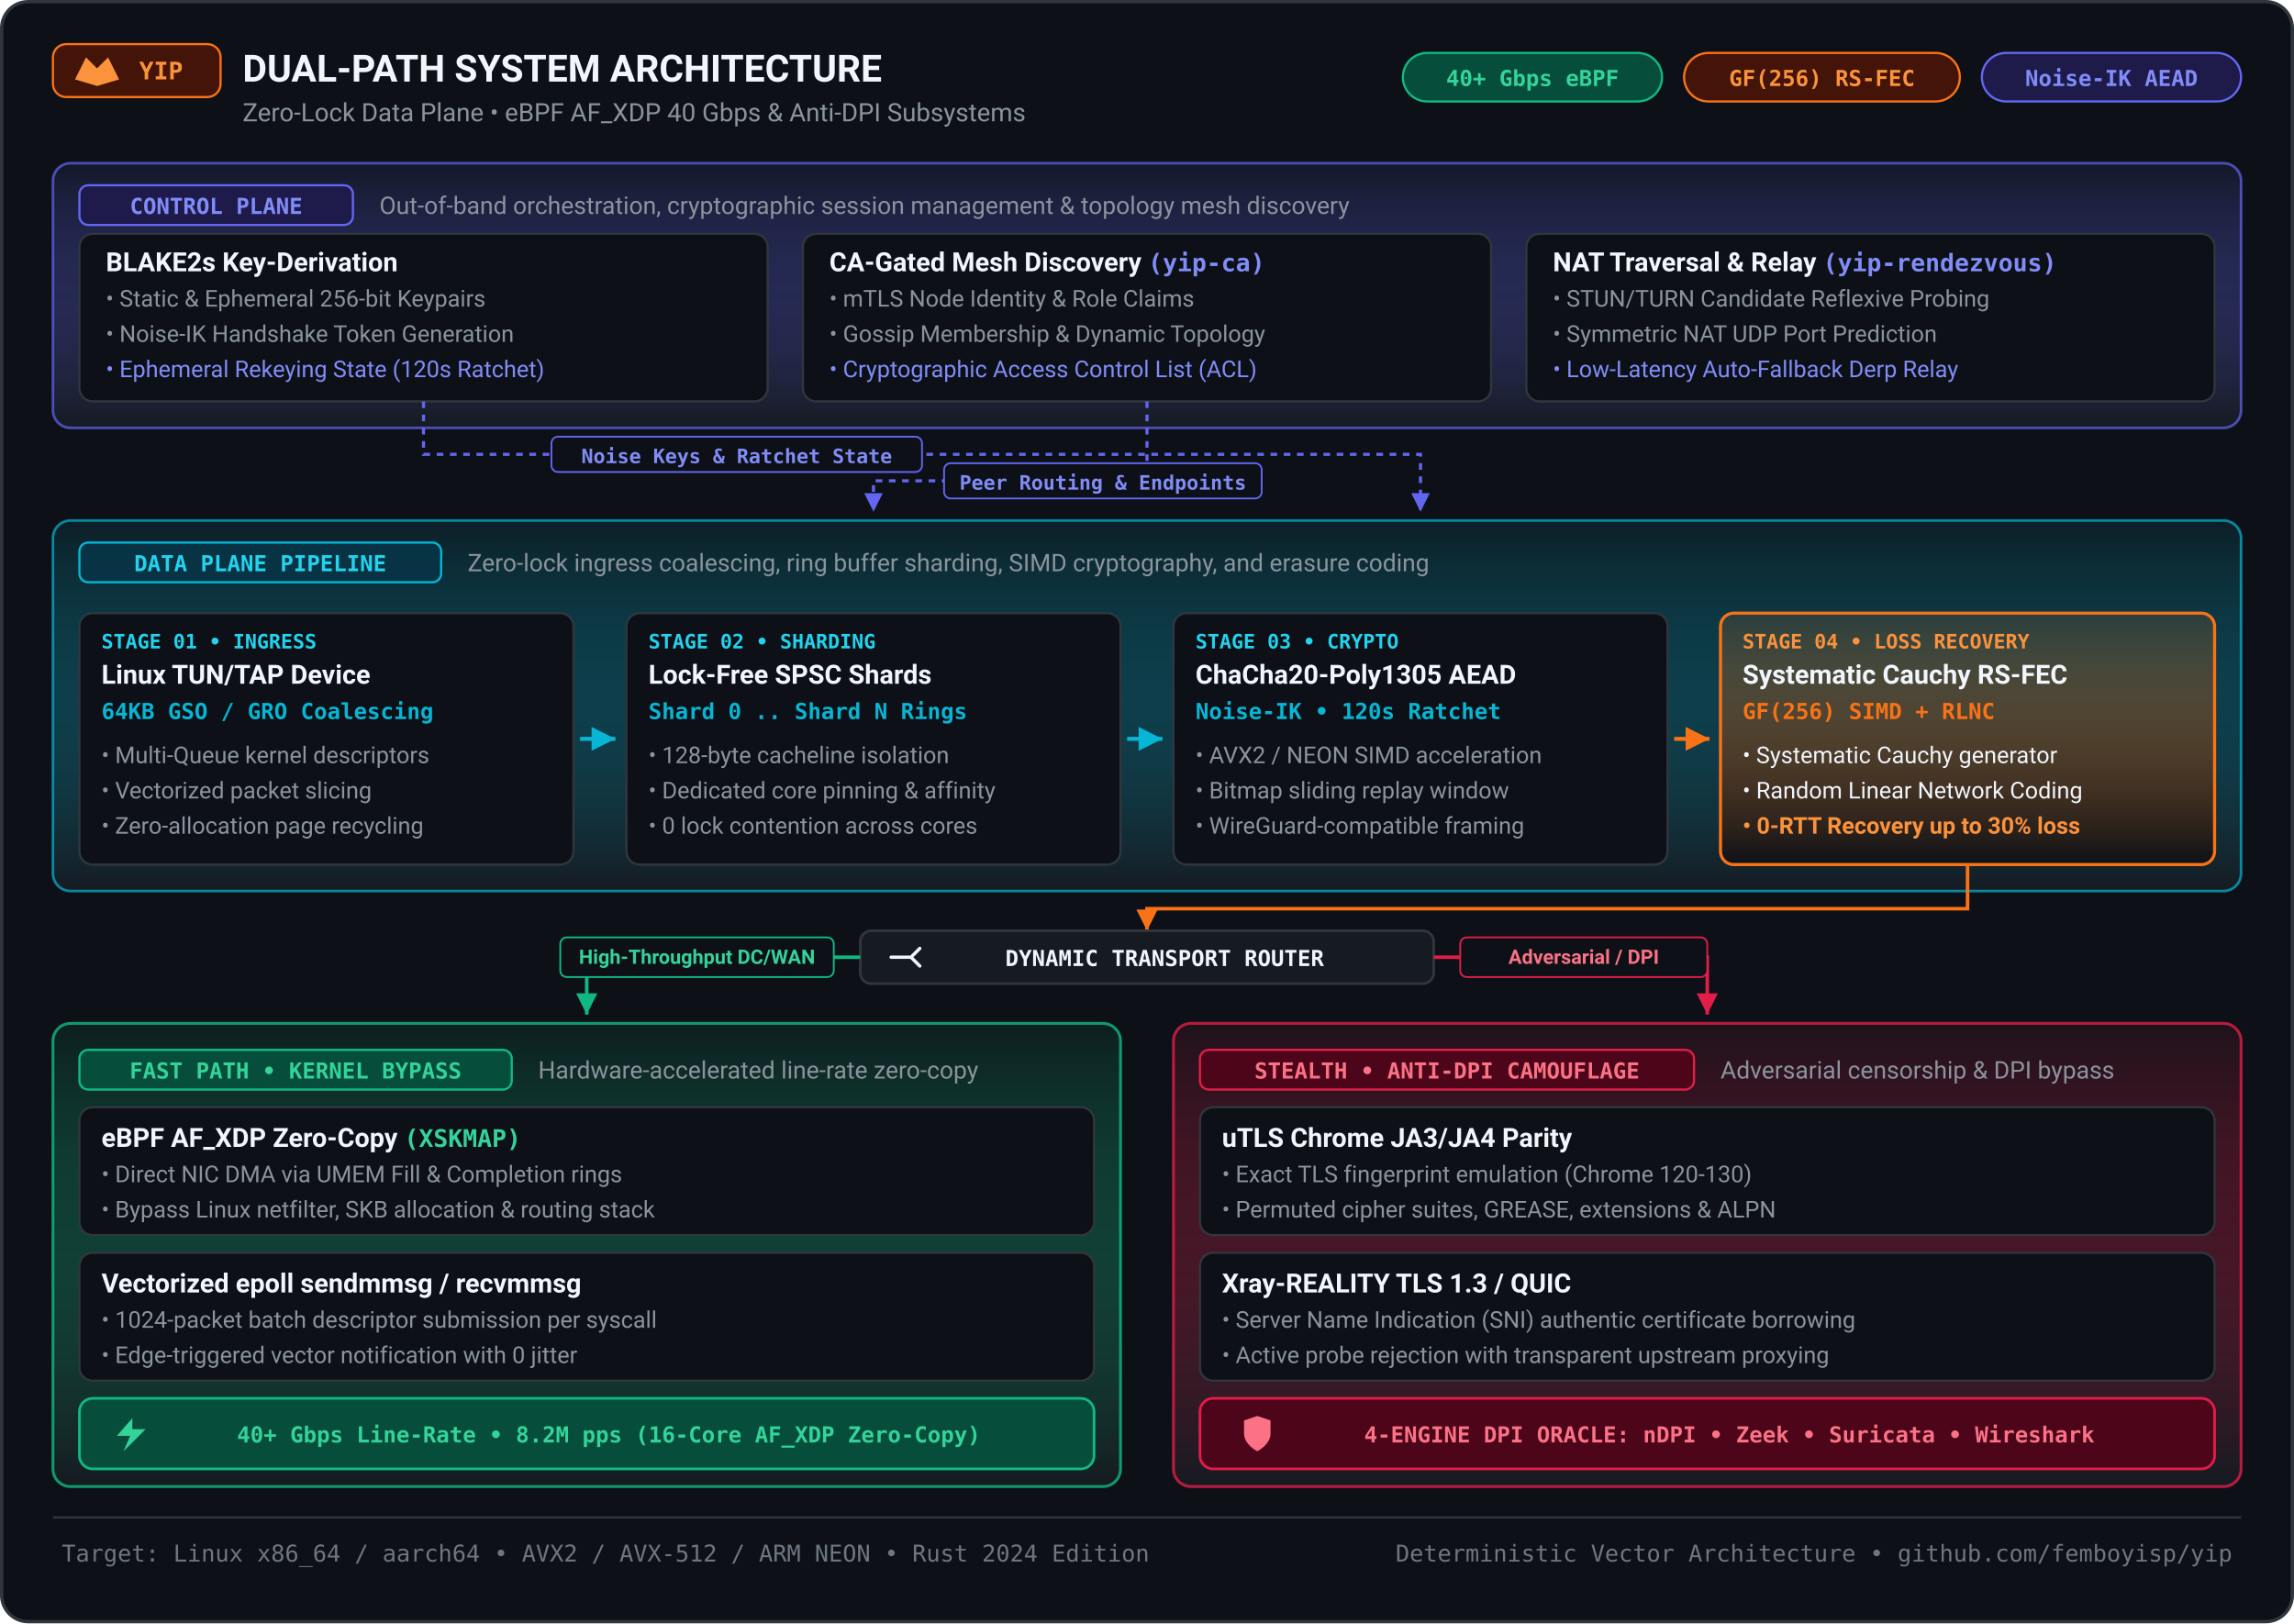
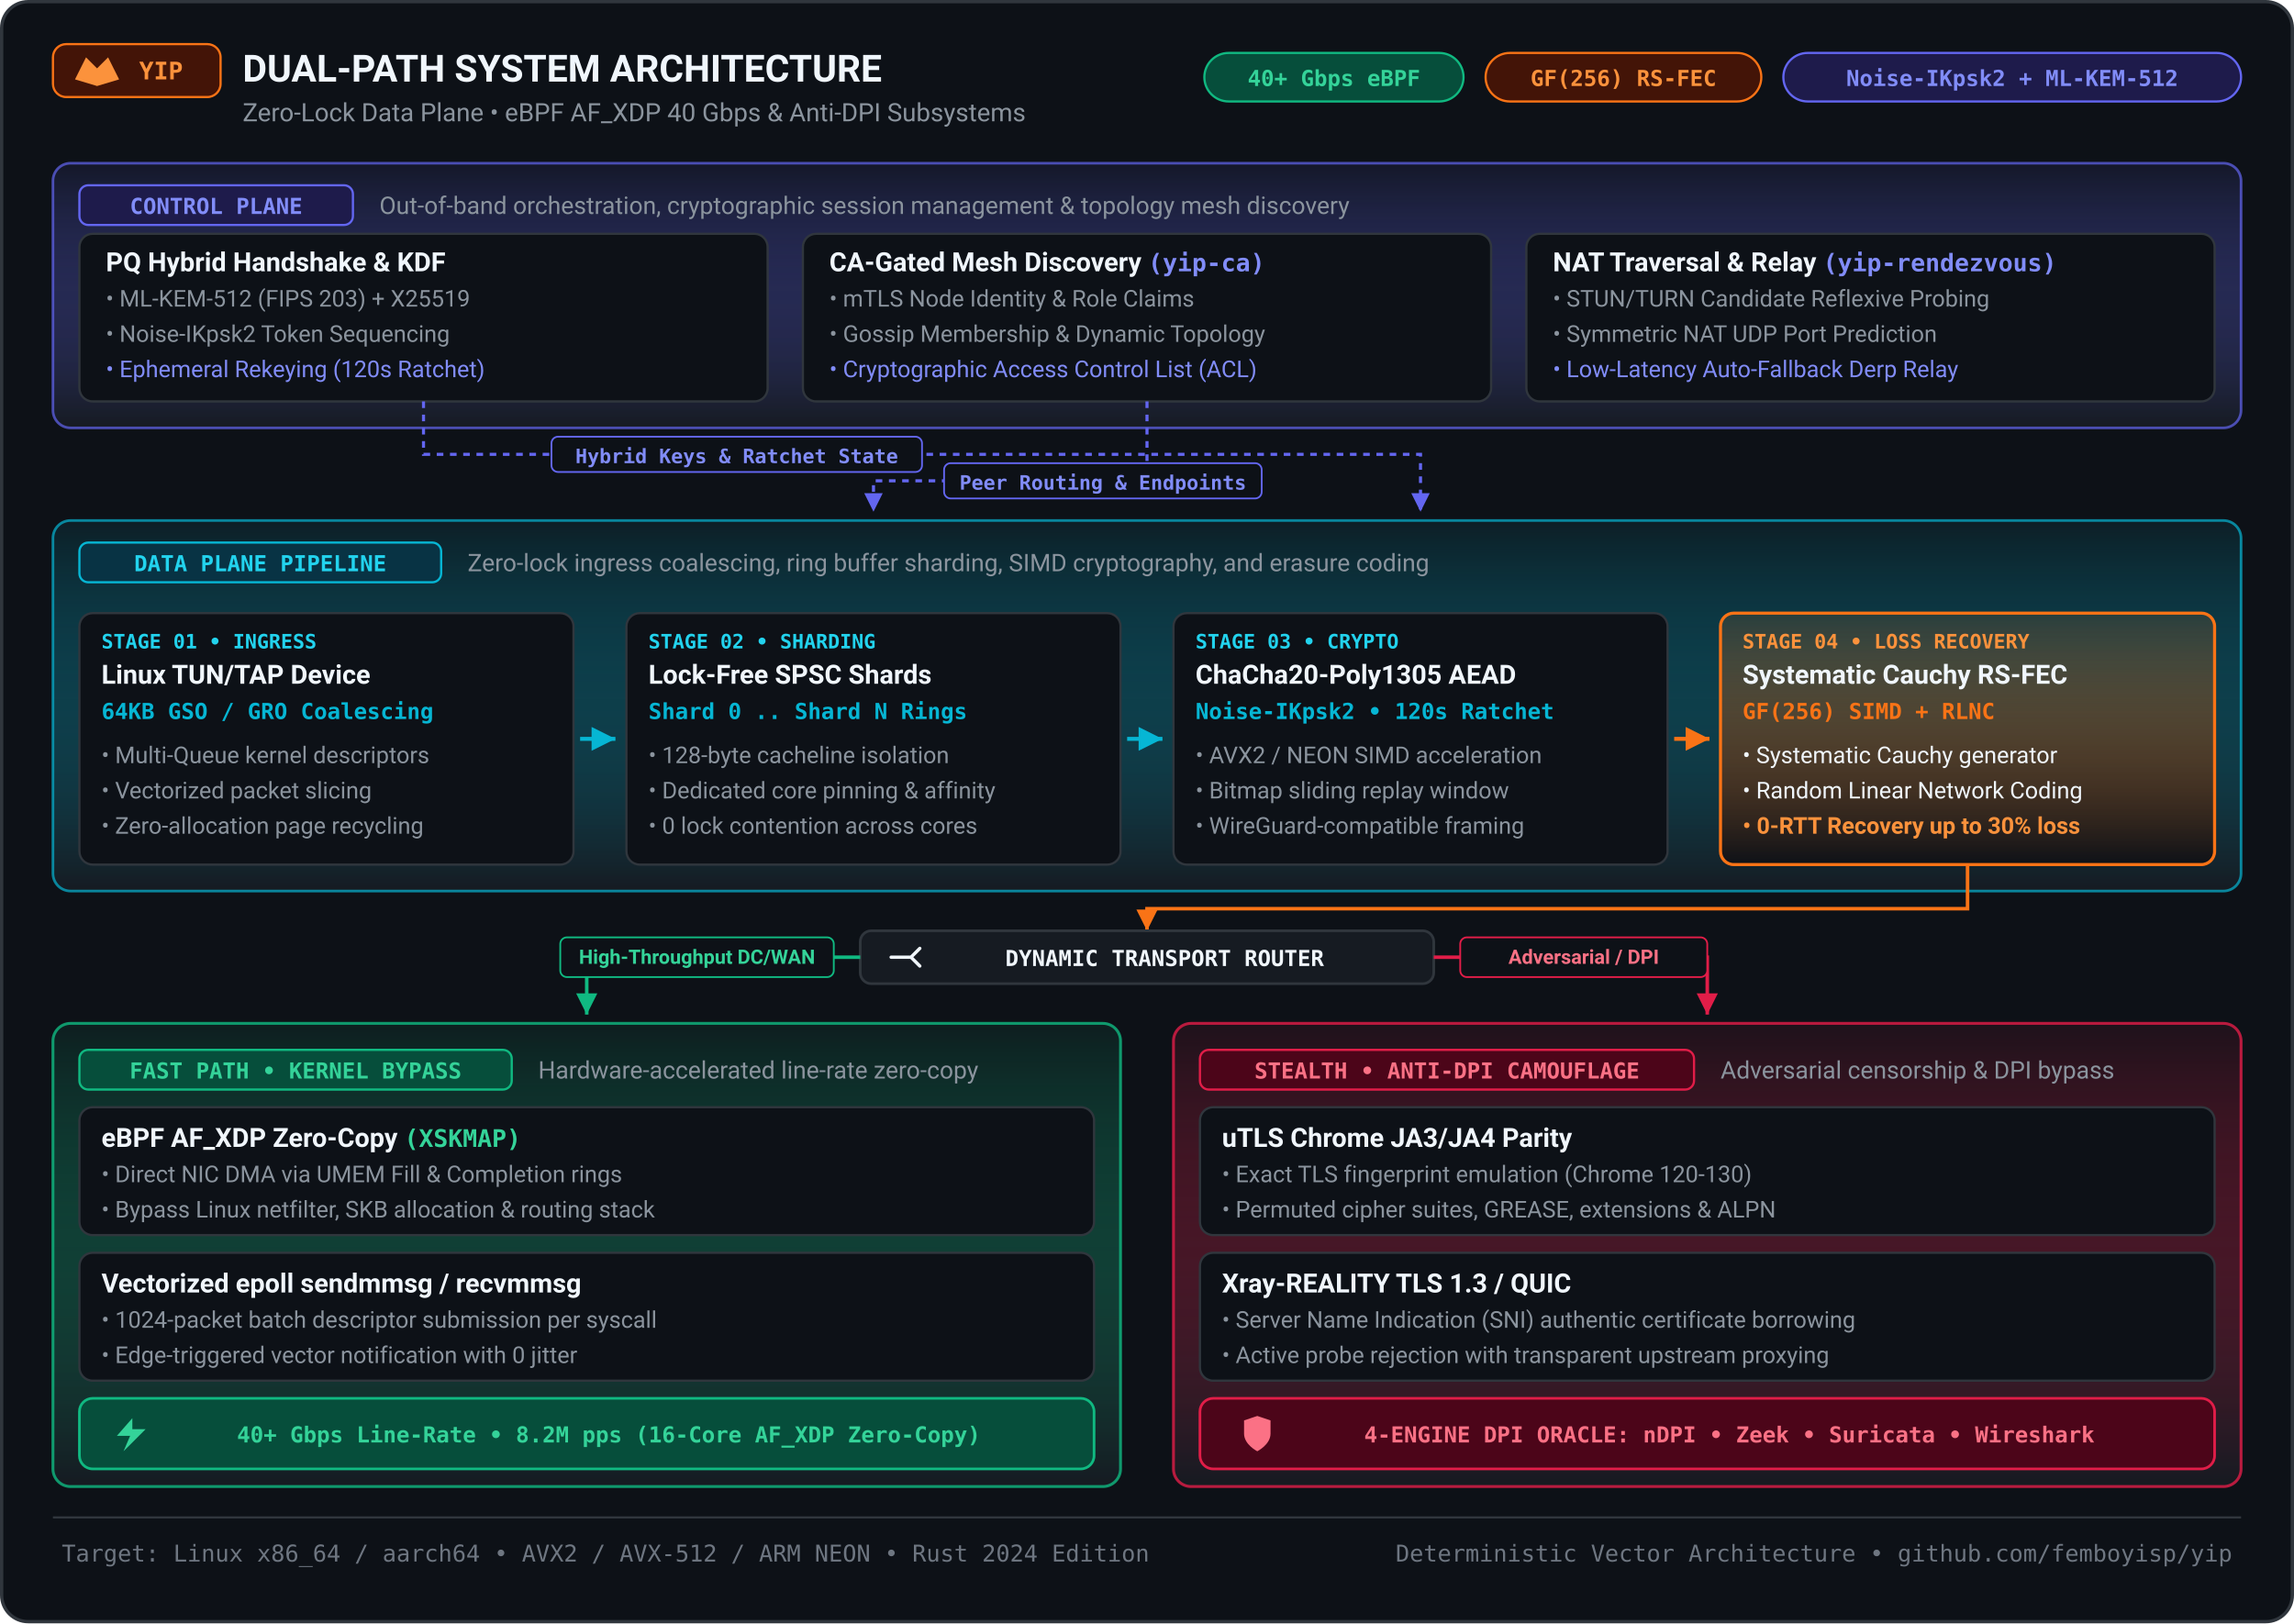
<svg xmlns="http://www.w3.org/2000/svg" viewBox="0 0 1040 736" width="1040" height="736">
  <defs>
    <marker id="arrow-ctrl" markerWidth="8" markerHeight="8" refX="6" refY="3" orient="auto">
      <path d="M0,0 L0,6 L6,3 z" fill="#6366f1" />
    </marker>
    <marker id="arrow-data" markerWidth="8" markerHeight="8" refX="6" refY="3" orient="auto">
      <path d="M0,0 L0,6 L6,3 z" fill="#06b6d4" />
    </marker>
    <marker id="arrow-fec" markerWidth="8" markerHeight="8" refX="6" refY="3" orient="auto">
      <path d="M0,0 L0,6 L6,3 z" fill="#f97316" />
    </marker>
    <marker id="arrow-fast" markerWidth="8" markerHeight="8" refX="6" refY="3" orient="auto">
      <path d="M0,0 L0,6 L6,3 z" fill="#10b981" />
    </marker>
    <marker id="arrow-stealth" markerWidth="8" markerHeight="8" refX="6" refY="3" orient="auto">
      <path d="M0,0 L0,6 L6,3 z" fill="#e11d48" />
    </marker>
    <marker id="arrow-dim" markerWidth="8" markerHeight="8" refX="6" refY="3" orient="auto">
      <path d="M0,0 L0,6 L6,3 z" fill="#6e7681" />
    </marker>
    <linearGradient id="grad-control-card" x1="0%" y1="0%" x2="0%" y2="100%">
      <stop offset="0%" stop-color="#6366f1" stop-opacity="0.08" />
      <stop offset="100%" stop-color="#161b22" stop-opacity="0.95" />
    </linearGradient>
    <linearGradient id="grad-data-card" x1="0%" y1="0%" x2="0%" y2="100%">
      <stop offset="0%" stop-color="#06b6d4" stop-opacity="0.08" />
      <stop offset="100%" stop-color="#161b22" stop-opacity="0.95" />
    </linearGradient>
    <linearGradient id="grad-fast-card" x1="0%" y1="0%" x2="0%" y2="100%">
      <stop offset="0%" stop-color="#10b981" stop-opacity="0.08" />
      <stop offset="100%" stop-color="#161b22" stop-opacity="0.95" />
    </linearGradient>
    <linearGradient id="grad-stealth-card" x1="0%" y1="0%" x2="0%" y2="100%">
      <stop offset="0%" stop-color="#e11d48" stop-opacity="0.08" />
      <stop offset="100%" stop-color="#161b22" stop-opacity="0.95" />
    </linearGradient>
    <linearGradient id="grad-fec-subcard" x1="0%" y1="0%" x2="0%" y2="100%">
      <stop offset="0%" stop-color="#f97316" stop-opacity="0.12" />
      <stop offset="100%" stop-color="#0d1117" stop-opacity="0.98" />
    </linearGradient>
  </defs>
  <rect x="0.75" y="0.75" width="1038.50" height="734.50" rx="12.00" fill="#0d1117" stroke="#30363d" stroke-width="1.50" />
  <g id="header">
    <rect x="24.00" y="20.00" width="76.00" height="24.00" rx="6.00" fill="#431407" stroke="#f97316" stroke-width="1.00" />
    <polygon points="34.00,36.00 39.00,26.00 44.00,31.00 49.00,26.00 54.00,36.00 44.00,39.00" fill="#fb923c" />
    <text x="73.00" y="36.00" font-family="ui-monospace, SFMono-Regular, Menlo, monospace" font-size="11" font-weight="700" fill="#fb923c" text-anchor="middle">YIP</text>
    <text x="110.00" y="37.00" font-family="ui-sans-serif, -apple-system, BlinkMacSystemFont, 'Segoe UI', Roboto, sans-serif" font-size="17" font-weight="700" fill="#f0f6fc">DUAL-PATH SYSTEM ARCHITECTURE</text>
    <text x="110.00" y="55.00" font-family="ui-sans-serif, -apple-system, BlinkMacSystemFont, 'Segoe UI', Roboto, sans-serif" font-size="11.5" fill="#8b949e">Zero-Lock Data Plane • eBPF AF_XDP 40 Gbps &amp; Anti-DPI Subsystems</text>
-     <rect x="898.50" y="24.00" width="117.50" height="22.00" rx="11.00" fill="#1e1b4b" stroke="#6366f1" stroke-width="1.00" />
-     <text x="957.25" y="39.00" font-family="ui-monospace, SFMono-Regular, Menlo, monospace" font-size="10" font-weight="600" fill="#818cf8" text-anchor="middle">Noise-IK AEAD</text>
-     <rect x="763.50" y="24.00" width="125.00" height="22.00" rx="11.00" fill="#431407" stroke="#f97316" stroke-width="1.00" />
-     <text x="826.00" y="39.00" font-family="ui-monospace, SFMono-Regular, Menlo, monospace" font-size="10" font-weight="600" fill="#fb923c" text-anchor="middle">GF(256) RS-FEC</text>
-     <rect x="636.00" y="24.00" width="117.50" height="22.00" rx="11.00" fill="#064e3b" stroke="#10b981" stroke-width="1.00" />
-     <text x="694.75" y="39.00" font-family="ui-monospace, SFMono-Regular, Menlo, monospace" font-size="10" font-weight="600" fill="#34d399" text-anchor="middle">40+ Gbps eBPF</text>
+     <rect x="808.50" y="24.00" width="207.50" height="22.00" rx="11.00" fill="#1e1b4b" stroke="#6366f1" stroke-width="1.00" />
+     <text x="912.25" y="39.00" font-family="ui-monospace, SFMono-Regular, Menlo, monospace" font-size="10" font-weight="600" fill="#818cf8" text-anchor="middle">Noise-IKpsk2 + ML-KEM-512</text>
+     <rect x="673.50" y="24.00" width="125.00" height="22.00" rx="11.00" fill="#431407" stroke="#f97316" stroke-width="1.00" />
+     <text x="736.00" y="39.00" font-family="ui-monospace, SFMono-Regular, Menlo, monospace" font-size="10" font-weight="600" fill="#fb923c" text-anchor="middle">GF(256) RS-FEC</text>
+     <rect x="546.00" y="24.00" width="117.50" height="22.00" rx="11.00" fill="#064e3b" stroke="#10b981" stroke-width="1.00" />
+     <text x="604.75" y="39.00" font-family="ui-monospace, SFMono-Regular, Menlo, monospace" font-size="10" font-weight="600" fill="#34d399" text-anchor="middle">40+ Gbps eBPF</text>
  </g>
  <g id="control-plane">
    <rect x="24.00" y="74.00" width="992.00" height="120.00" rx="8.00" fill="url(#grad-control-card)" stroke="#6366f1" stroke-width="1.20" stroke-opacity="0.70" />
    <rect x="36.00" y="84.00" width="124.00" height="18.00" rx="4.00" fill="#1e1b4b" stroke="#6366f1" stroke-width="1.00" />
    <text x="98.00" y="97.00" font-family="ui-monospace, SFMono-Regular, Menlo, monospace" font-size="10" font-weight="700" fill="#818cf8" text-anchor="middle">CONTROL PLANE</text>
    <text x="172.00" y="97.00" font-family="ui-sans-serif, -apple-system, BlinkMacSystemFont, 'Segoe UI', Roboto, sans-serif" font-size="11" fill="#8b949e">Out-of-band orchestration, cryptographic session management &amp; topology mesh discovery</text>
    <rect x="36.00" y="106.00" width="312.00" height="76.00" rx="6.00" fill="#0d1117" stroke="#30363d" stroke-width="1.00" />
-     <text x="48.00" y="123.00" font-family="ui-sans-serif, -apple-system, BlinkMacSystemFont, 'Segoe UI', Roboto, sans-serif" font-size="12" font-weight="700" fill="#f0f6fc">BLAKE2s Key-Derivation</text>
-     <text x="48.00" y="139.00" font-family="ui-sans-serif, -apple-system, BlinkMacSystemFont, 'Segoe UI', Roboto, sans-serif" font-size="10.5" fill="#8b949e">• Static &amp; Ephemeral 256-bit Keypairs</text>
-     <text x="48.00" y="155.00" font-family="ui-sans-serif, -apple-system, BlinkMacSystemFont, 'Segoe UI', Roboto, sans-serif" font-size="10.5" fill="#8b949e">• Noise-IK Handshake Token Generation</text>
-     <text x="48.00" y="171.00" font-family="ui-sans-serif, -apple-system, BlinkMacSystemFont, 'Segoe UI', Roboto, sans-serif" font-size="10.5" fill="#818cf8">• Ephemeral Rekeying State (120s Ratchet)</text>
+     <text x="48.00" y="123.00" font-family="ui-sans-serif, -apple-system, BlinkMacSystemFont, 'Segoe UI', Roboto, sans-serif" font-size="12" font-weight="700" fill="#f0f6fc">PQ Hybrid Handshake &amp; KDF</text>
+     <text x="48.00" y="139.00" font-family="ui-sans-serif, -apple-system, BlinkMacSystemFont, 'Segoe UI', Roboto, sans-serif" font-size="10.5" fill="#8b949e">• ML-KEM-512 (FIPS 203) + X25519</text>
+     <text x="48.00" y="155.00" font-family="ui-sans-serif, -apple-system, BlinkMacSystemFont, 'Segoe UI', Roboto, sans-serif" font-size="10.5" fill="#8b949e">• Noise-IKpsk2 Token Sequencing</text>
+     <text x="48.00" y="171.00" font-family="ui-sans-serif, -apple-system, BlinkMacSystemFont, 'Segoe UI', Roboto, sans-serif" font-size="10.5" fill="#818cf8">• Ephemeral Rekeying (120s Ratchet)</text>
    <rect x="364.00" y="106.00" width="312.00" height="76.00" rx="6.00" fill="#0d1117" stroke="#30363d" stroke-width="1.00" />
    <text x="376.00" y="123.00" font-family="ui-sans-serif, -apple-system, BlinkMacSystemFont, 'Segoe UI', Roboto, sans-serif" font-size="12" font-weight="700" fill="#f0f6fc">CA-Gated Mesh Discovery <tspan fill="#818cf8" font-family="ui-monospace, SFMono-Regular, Menlo, monospace" font-size="11">(yip-ca)</tspan>
    </text>
    <text x="376.00" y="139.00" font-family="ui-sans-serif, -apple-system, BlinkMacSystemFont, 'Segoe UI', Roboto, sans-serif" font-size="10.5" fill="#8b949e">• mTLS Node Identity &amp; Role Claims</text>
    <text x="376.00" y="155.00" font-family="ui-sans-serif, -apple-system, BlinkMacSystemFont, 'Segoe UI', Roboto, sans-serif" font-size="10.5" fill="#8b949e">• Gossip Membership &amp; Dynamic Topology</text>
    <text x="376.00" y="171.00" font-family="ui-sans-serif, -apple-system, BlinkMacSystemFont, 'Segoe UI', Roboto, sans-serif" font-size="10.5" fill="#818cf8">• Cryptographic Access Control List (ACL)</text>
    <rect x="692.00" y="106.00" width="312.00" height="76.00" rx="6.00" fill="#0d1117" stroke="#30363d" stroke-width="1.00" />
    <text x="704.00" y="123.00" font-family="ui-sans-serif, -apple-system, BlinkMacSystemFont, 'Segoe UI', Roboto, sans-serif" font-size="12" font-weight="700" fill="#f0f6fc">NAT Traversal &amp; Relay <tspan fill="#818cf8" font-family="ui-monospace, SFMono-Regular, Menlo, monospace" font-size="11">(yip-rendezvous)</tspan>
    </text>
    <text x="704.00" y="139.00" font-family="ui-sans-serif, -apple-system, BlinkMacSystemFont, 'Segoe UI', Roboto, sans-serif" font-size="10.5" fill="#8b949e">• STUN/TURN Candidate Reflexive Probing</text>
    <text x="704.00" y="155.00" font-family="ui-sans-serif, -apple-system, BlinkMacSystemFont, 'Segoe UI', Roboto, sans-serif" font-size="10.5" fill="#8b949e">• Symmetric NAT UDP Port Prediction</text>
    <text x="704.00" y="171.00" font-family="ui-sans-serif, -apple-system, BlinkMacSystemFont, 'Segoe UI', Roboto, sans-serif" font-size="10.5" fill="#818cf8">• Low-Latency Auto-Fallback Derp Relay</text>
  </g>
  <g id="connectors-control-to-data">
    <path d="M 192.00 182.00 L 192.00 206.00 L 644.00 206.00 L 644.00 232.00" fill="none" stroke="#6366f1" stroke-width="1.40" stroke-dasharray="3,3" marker-end="url(#arrow-ctrl)" />
    <rect x="250.00" y="198.00" width="168.00" height="16.00" rx="3.00" fill="#0d1117" stroke="#6366f1" stroke-width="0.80" />
-     <text x="334.00" y="210.00" font-family="ui-monospace, SFMono-Regular, Menlo, monospace" font-size="9" font-weight="600" fill="#818cf8" text-anchor="middle">Noise Keys &amp; Ratchet State</text>
+     <text x="334.00" y="210.00" font-family="ui-monospace, SFMono-Regular, Menlo, monospace" font-size="9" font-weight="600" fill="#818cf8" text-anchor="middle">Hybrid Keys &amp; Ratchet State</text>
    <path d="M 520.00 182.00 L 520.00 218.00 L 396.00 218.00 L 396.00 232.00" fill="none" stroke="#6366f1" stroke-width="1.40" stroke-dasharray="3,3" marker-end="url(#arrow-ctrl)" />
    <rect x="428.00" y="210.00" width="144.00" height="16.00" rx="3.00" fill="#0d1117" stroke="#6366f1" stroke-width="0.80" />
    <text x="500.00" y="222.00" font-family="ui-monospace, SFMono-Regular, Menlo, monospace" font-size="9" font-weight="600" fill="#818cf8" text-anchor="middle">Peer Routing &amp; Endpoints</text>
  </g>
  <g id="data-plane">
    <rect x="24.00" y="236.00" width="992.00" height="168.00" rx="8.00" fill="url(#grad-data-card)" stroke="#06b6d4" stroke-width="1.20" stroke-opacity="0.70" />
    <rect x="36.00" y="246.00" width="164.00" height="18.00" rx="4.00" fill="#083344" stroke="#06b6d4" stroke-width="1.00" />
    <text x="118.00" y="259.00" font-family="ui-monospace, SFMono-Regular, Menlo, monospace" font-size="10" font-weight="700" fill="#22d3ee" text-anchor="middle">DATA PLANE PIPELINE</text>
    <text x="212.00" y="259.00" font-family="ui-sans-serif, -apple-system, BlinkMacSystemFont, 'Segoe UI', Roboto, sans-serif" font-size="11" fill="#8b949e">Zero-lock ingress coalescing, ring buffer sharding, SIMD cryptography, and erasure coding</text>
    <rect x="36.00" y="278.00" width="224.00" height="114.00" rx="6.00" fill="#0d1117" stroke="#30363d" stroke-width="1.00" />
    <text x="46.00" y="294.00" font-family="ui-monospace, SFMono-Regular, Menlo, monospace" font-size="9" font-weight="700" fill="#22d3ee">STAGE 01 • INGRESS</text>
    <text x="46.00" y="310.00" font-family="ui-sans-serif, -apple-system, BlinkMacSystemFont, 'Segoe UI', Roboto, sans-serif" font-size="12" font-weight="700" fill="#f0f6fc">Linux TUN/TAP Device</text>
    <text x="46.00" y="326.00" font-family="ui-monospace, SFMono-Regular, Menlo, monospace" font-size="10" font-weight="600" fill="#06b6d4">64KB GSO / GRO Coalescing</text>
    <text x="46.00" y="346.00" font-family="ui-sans-serif, -apple-system, BlinkMacSystemFont, 'Segoe UI', Roboto, sans-serif" font-size="10.5" fill="#8b949e">• Multi-Queue kernel descriptors</text>
    <text x="46.00" y="362.00" font-family="ui-sans-serif, -apple-system, BlinkMacSystemFont, 'Segoe UI', Roboto, sans-serif" font-size="10.5" fill="#8b949e">• Vectorized packet slicing</text>
    <text x="46.00" y="378.00" font-family="ui-sans-serif, -apple-system, BlinkMacSystemFont, 'Segoe UI', Roboto, sans-serif" font-size="10.5" fill="#8b949e">• Zero-allocation page recycling</text>
    <line x1="263.00" y1="335.00" x2="279.00" y2="335.00" stroke="#06b6d4" stroke-width="1.80" marker-end="url(#arrow-data)" />
    <rect x="284.00" y="278.00" width="224.00" height="114.00" rx="6.00" fill="#0d1117" stroke="#30363d" stroke-width="1.00" />
    <text x="294.00" y="294.00" font-family="ui-monospace, SFMono-Regular, Menlo, monospace" font-size="9" font-weight="700" fill="#22d3ee">STAGE 02 • SHARDING</text>
    <text x="294.00" y="310.00" font-family="ui-sans-serif, -apple-system, BlinkMacSystemFont, 'Segoe UI', Roboto, sans-serif" font-size="12" font-weight="700" fill="#f0f6fc">Lock-Free SPSC Shards</text>
    <text x="294.00" y="326.00" font-family="ui-monospace, SFMono-Regular, Menlo, monospace" font-size="10" font-weight="600" fill="#06b6d4">Shard 0 .. Shard N Rings</text>
    <text x="294.00" y="346.00" font-family="ui-sans-serif, -apple-system, BlinkMacSystemFont, 'Segoe UI', Roboto, sans-serif" font-size="10.5" fill="#8b949e">• 128-byte cacheline isolation</text>
    <text x="294.00" y="362.00" font-family="ui-sans-serif, -apple-system, BlinkMacSystemFont, 'Segoe UI', Roboto, sans-serif" font-size="10.5" fill="#8b949e">• Dedicated core pinning &amp; affinity</text>
    <text x="294.00" y="378.00" font-family="ui-sans-serif, -apple-system, BlinkMacSystemFont, 'Segoe UI', Roboto, sans-serif" font-size="10.5" fill="#8b949e">• 0 lock contention across cores</text>
    <line x1="511.00" y1="335.00" x2="527.00" y2="335.00" stroke="#06b6d4" stroke-width="1.80" marker-end="url(#arrow-data)" />
    <rect x="532.00" y="278.00" width="224.00" height="114.00" rx="6.00" fill="#0d1117" stroke="#30363d" stroke-width="1.00" />
    <text x="542.00" y="294.00" font-family="ui-monospace, SFMono-Regular, Menlo, monospace" font-size="9" font-weight="700" fill="#22d3ee">STAGE 03 • CRYPTO</text>
    <text x="542.00" y="310.00" font-family="ui-sans-serif, -apple-system, BlinkMacSystemFont, 'Segoe UI', Roboto, sans-serif" font-size="12" font-weight="700" fill="#f0f6fc">ChaCha20-Poly1305 AEAD</text>
-     <text x="542.00" y="326.00" font-family="ui-monospace, SFMono-Regular, Menlo, monospace" font-size="10" font-weight="600" fill="#06b6d4">Noise-IK • 120s Ratchet</text>
+     <text x="542.00" y="326.00" font-family="ui-monospace, SFMono-Regular, Menlo, monospace" font-size="10" font-weight="600" fill="#06b6d4">Noise-IKpsk2 • 120s Ratchet</text>
    <text x="542.00" y="346.00" font-family="ui-sans-serif, -apple-system, BlinkMacSystemFont, 'Segoe UI', Roboto, sans-serif" font-size="10.5" fill="#8b949e">• AVX2 / NEON SIMD acceleration</text>
    <text x="542.00" y="362.00" font-family="ui-sans-serif, -apple-system, BlinkMacSystemFont, 'Segoe UI', Roboto, sans-serif" font-size="10.5" fill="#8b949e">• Bitmap sliding replay window</text>
    <text x="542.00" y="378.00" font-family="ui-sans-serif, -apple-system, BlinkMacSystemFont, 'Segoe UI', Roboto, sans-serif" font-size="10.5" fill="#8b949e">• WireGuard-compatible framing</text>
    <line x1="759.00" y1="335.00" x2="775.00" y2="335.00" stroke="#f97316" stroke-width="1.80" marker-end="url(#arrow-fec)" />
    <rect x="780.00" y="278.00" width="224.00" height="114.00" rx="6.00" fill="url(#grad-fec-subcard)" stroke="#f97316" stroke-width="1.40" />
    <text x="790.00" y="294.00" font-family="ui-monospace, SFMono-Regular, Menlo, monospace" font-size="9" font-weight="700" fill="#fb923c">STAGE 04 • LOSS RECOVERY</text>
    <text x="790.00" y="310.00" font-family="ui-sans-serif, -apple-system, BlinkMacSystemFont, 'Segoe UI', Roboto, sans-serif" font-size="12" font-weight="700" fill="#f0f6fc">Systematic Cauchy RS-FEC</text>
    <text x="790.00" y="326.00" font-family="ui-monospace, SFMono-Regular, Menlo, monospace" font-size="10" font-weight="600" fill="#f97316">GF(256) SIMD + RLNC</text>
    <text x="790.00" y="346.00" font-family="ui-sans-serif, -apple-system, BlinkMacSystemFont, 'Segoe UI', Roboto, sans-serif" font-size="10.5" fill="#f0f6fc">• Systematic Cauchy generator</text>
    <text x="790.00" y="362.00" font-family="ui-sans-serif, -apple-system, BlinkMacSystemFont, 'Segoe UI', Roboto, sans-serif" font-size="10.5" fill="#f0f6fc">• Random Linear Network Coding</text>
    <text x="790.00" y="378.00" font-family="ui-sans-serif, -apple-system, BlinkMacSystemFont, 'Segoe UI', Roboto, sans-serif" font-size="10.5" font-weight="600" fill="#fb923c">• 0-RTT Recovery up to 30% loss</text>
  </g>
  <g id="dual-path-dispatch">
    <path d="M 892.00 392.00 L 892.00 412.00 L 520.00 412.00 L 520.00 422.00" fill="none" stroke="#f97316" stroke-width="1.60" marker-end="url(#arrow-fec)" />
    <rect x="390.00" y="422.00" width="260.00" height="24.00" rx="5.00" fill="#161b22" stroke="#30363d" stroke-width="1.20" />
    <path d="M 404.00,434.00 L 413.00,434.00 M 413.00,434.00 L 417.00,430.00 M 413.00,434.00 L 417.00,438.00" fill="none" stroke="#f0f6fc" stroke-width="1.50" stroke-linecap="round" />
    <text x="528.00" y="438.00" font-family="ui-monospace, SFMono-Regular, Menlo, monospace" font-size="10" font-weight="700" fill="#f0f6fc" text-anchor="middle">DYNAMIC TRANSPORT ROUTER</text>
    <path d="M 390.00 434.00 L 266.00 434.00 L 266.00 460.00" fill="none" stroke="#10b981" stroke-width="1.60" marker-end="url(#arrow-fast)" />
    <rect x="254.00" y="425.00" width="124.00" height="18.00" rx="3.00" fill="#0d1117" stroke="#10b981" stroke-width="0.80" />
    <text x="316.00" y="437.00" font-family="ui-sans-serif, -apple-system, BlinkMacSystemFont, 'Segoe UI', Roboto, sans-serif" font-size="9" font-weight="600" fill="#34d399" text-anchor="middle">High-Throughput DC/WAN</text>
    <path d="M 650.00 434.00 L 774.00 434.00 L 774.00 460.00" fill="none" stroke="#e11d48" stroke-width="1.60" marker-end="url(#arrow-stealth)" />
    <rect x="662.00" y="425.00" width="112.00" height="18.00" rx="3.00" fill="#0d1117" stroke="#e11d48" stroke-width="0.80" />
    <text x="718.00" y="437.00" font-family="ui-sans-serif, -apple-system, BlinkMacSystemFont, 'Segoe UI', Roboto, sans-serif" font-size="9" font-weight="600" fill="#fb7185" text-anchor="middle">Adversarial / DPI</text>
  </g>
  <g id="fast-path">
    <rect x="24.00" y="464.00" width="484.00" height="210.00" rx="8.00" fill="url(#grad-fast-card)" stroke="#10b981" stroke-width="1.30" stroke-opacity="0.80" />
    <rect x="36.00" y="476.00" width="196.00" height="18.00" rx="4.00" fill="#064e3b" stroke="#10b981" stroke-width="1.00" />
    <text x="134.00" y="489.00" font-family="ui-monospace, SFMono-Regular, Menlo, monospace" font-size="10" font-weight="700" fill="#34d399" text-anchor="middle">FAST PATH • KERNEL BYPASS</text>
    <text x="244.00" y="489.00" font-family="ui-sans-serif, -apple-system, BlinkMacSystemFont, 'Segoe UI', Roboto, sans-serif" font-size="11" fill="#8b949e">Hardware-accelerated line-rate zero-copy</text>
    <rect x="36.00" y="502.00" width="460.00" height="58.00" rx="6.00" fill="#0d1117" stroke="#30363d" stroke-width="1.00" />
    <text x="46.00" y="520.00" font-family="ui-sans-serif, -apple-system, BlinkMacSystemFont, 'Segoe UI', Roboto, sans-serif" font-size="12" font-weight="700" fill="#f0f6fc">eBPF AF_XDP Zero-Copy <tspan fill="#34d399" font-family="ui-monospace, SFMono-Regular, Menlo, monospace" font-size="11">(XSKMAP)</tspan>
    </text>
    <text x="46.00" y="536.00" font-family="ui-sans-serif, -apple-system, BlinkMacSystemFont, 'Segoe UI', Roboto, sans-serif" font-size="10.5" fill="#8b949e">• Direct NIC DMA via UMEM Fill &amp; Completion rings</text>
    <text x="46.00" y="552.00" font-family="ui-sans-serif, -apple-system, BlinkMacSystemFont, 'Segoe UI', Roboto, sans-serif" font-size="10.5" fill="#8b949e">• Bypass Linux netfilter, SKB allocation &amp; routing stack</text>
    <rect x="36.00" y="568.00" width="460.00" height="58.00" rx="6.00" fill="#0d1117" stroke="#30363d" stroke-width="1.00" />
    <text x="46.00" y="586.00" font-family="ui-sans-serif, -apple-system, BlinkMacSystemFont, 'Segoe UI', Roboto, sans-serif" font-size="12" font-weight="700" fill="#f0f6fc">Vectorized epoll sendmmsg / recvmmsg</text>
    <text x="46.00" y="602.00" font-family="ui-sans-serif, -apple-system, BlinkMacSystemFont, 'Segoe UI', Roboto, sans-serif" font-size="10.5" fill="#8b949e">• 1024-packet batch descriptor submission per syscall</text>
    <text x="46.00" y="618.00" font-family="ui-sans-serif, -apple-system, BlinkMacSystemFont, 'Segoe UI', Roboto, sans-serif" font-size="10.5" fill="#8b949e">• Edge-triggered vector notification with 0 jitter</text>
    <rect x="36.00" y="634.00" width="460.00" height="32.00" rx="6.00" fill="#064e3b" stroke="#10b981" stroke-width="1.20" />
    <polygon points="60.00,643.00 53.00,651.00 59.00,651.00 56.00,658.00 66.00,648.00 60.00,648.00" fill="#34d399" />
    <text x="276.00" y="654.00" font-family="ui-monospace, SFMono-Regular, Menlo, monospace" font-size="10" font-weight="700" fill="#34d399" text-anchor="middle">40+ Gbps Line-Rate • 8.2M pps (16-Core AF_XDP Zero-Copy)</text>
  </g>
  <g id="stealth-path">
    <rect x="532.00" y="464.00" width="484.00" height="210.00" rx="8.00" fill="url(#grad-stealth-card)" stroke="#e11d48" stroke-width="1.30" stroke-opacity="0.80" />
    <rect x="544.00" y="476.00" width="224.00" height="18.00" rx="4.00" fill="#4c0519" stroke="#e11d48" stroke-width="1.00" />
    <text x="656.00" y="489.00" font-family="ui-monospace, SFMono-Regular, Menlo, monospace" font-size="10" font-weight="700" fill="#fb7185" text-anchor="middle">STEALTH • ANTI-DPI CAMOUFLAGE</text>
    <text x="780.00" y="489.00" font-family="ui-sans-serif, -apple-system, BlinkMacSystemFont, 'Segoe UI', Roboto, sans-serif" font-size="11" fill="#8b949e">Adversarial censorship &amp; DPI bypass</text>
    <rect x="544.00" y="502.00" width="460.00" height="58.00" rx="6.00" fill="#0d1117" stroke="#30363d" stroke-width="1.00" />
    <text x="554.00" y="520.00" font-family="ui-sans-serif, -apple-system, BlinkMacSystemFont, 'Segoe UI', Roboto, sans-serif" font-size="12" font-weight="700" fill="#f0f6fc">uTLS Chrome JA3/JA4 Parity</text>
    <text x="554.00" y="536.00" font-family="ui-sans-serif, -apple-system, BlinkMacSystemFont, 'Segoe UI', Roboto, sans-serif" font-size="10.5" fill="#8b949e">• Exact TLS fingerprint emulation (Chrome 120-130)</text>
    <text x="554.00" y="552.00" font-family="ui-sans-serif, -apple-system, BlinkMacSystemFont, 'Segoe UI', Roboto, sans-serif" font-size="10.5" fill="#8b949e">• Permuted cipher suites, GREASE, extensions &amp; ALPN</text>
    <rect x="544.00" y="568.00" width="460.00" height="58.00" rx="6.00" fill="#0d1117" stroke="#30363d" stroke-width="1.00" />
    <text x="554.00" y="586.00" font-family="ui-sans-serif, -apple-system, BlinkMacSystemFont, 'Segoe UI', Roboto, sans-serif" font-size="12" font-weight="700" fill="#f0f6fc">Xray-REALITY TLS 1.3 / QUIC</text>
    <text x="554.00" y="602.00" font-family="ui-sans-serif, -apple-system, BlinkMacSystemFont, 'Segoe UI', Roboto, sans-serif" font-size="10.5" fill="#8b949e">• Server Name Indication (SNI) authentic certificate borrowing</text>
    <text x="554.00" y="618.00" font-family="ui-sans-serif, -apple-system, BlinkMacSystemFont, 'Segoe UI', Roboto, sans-serif" font-size="10.5" fill="#8b949e">• Active probe rejection with transparent upstream proxying</text>
    <rect x="544.00" y="634.00" width="460.00" height="32.00" rx="6.00" fill="#4c0519" stroke="#e11d48" stroke-width="1.20" />
    <path d="M 564.00,644.00 L 570.00,642.00 L 576.00,644.00 L 576.00,650.00 C 576.00,655.00 570.00,658.00 570.00,658.00 C 570.00,658.00 564.00,655.00 564.00,650.00 Z" fill="#fb7185" />
    <text x="784.00" y="654.00" font-family="ui-monospace, SFMono-Regular, Menlo, monospace" font-size="10" font-weight="700" fill="#fb7185" text-anchor="middle">4-ENGINE DPI ORACLE: nDPI • Zeek • Suricata • Wireshark</text>
  </g>
  <g id="footer">
    <line x1="24.00" y1="688.00" x2="1016.00" y2="688.00" stroke="#30363d" stroke-width="1.00" />
    <text x="28.00" y="708.00" font-family="ui-monospace, SFMono-Regular, Menlo, monospace" font-size="10.5" fill="#6e7681">Target: Linux x86_64 / aarch64 • AVX2 / AVX-512 / ARM NEON • Rust 2024 Edition</text>
    <text x="1012.00" y="708.00" font-family="ui-monospace, SFMono-Regular, Menlo, monospace" font-size="10.5" fill="#6e7681" text-anchor="end">Deterministic Vector Architecture • github.com/femboyisp/yip</text>
  </g>
</svg>
